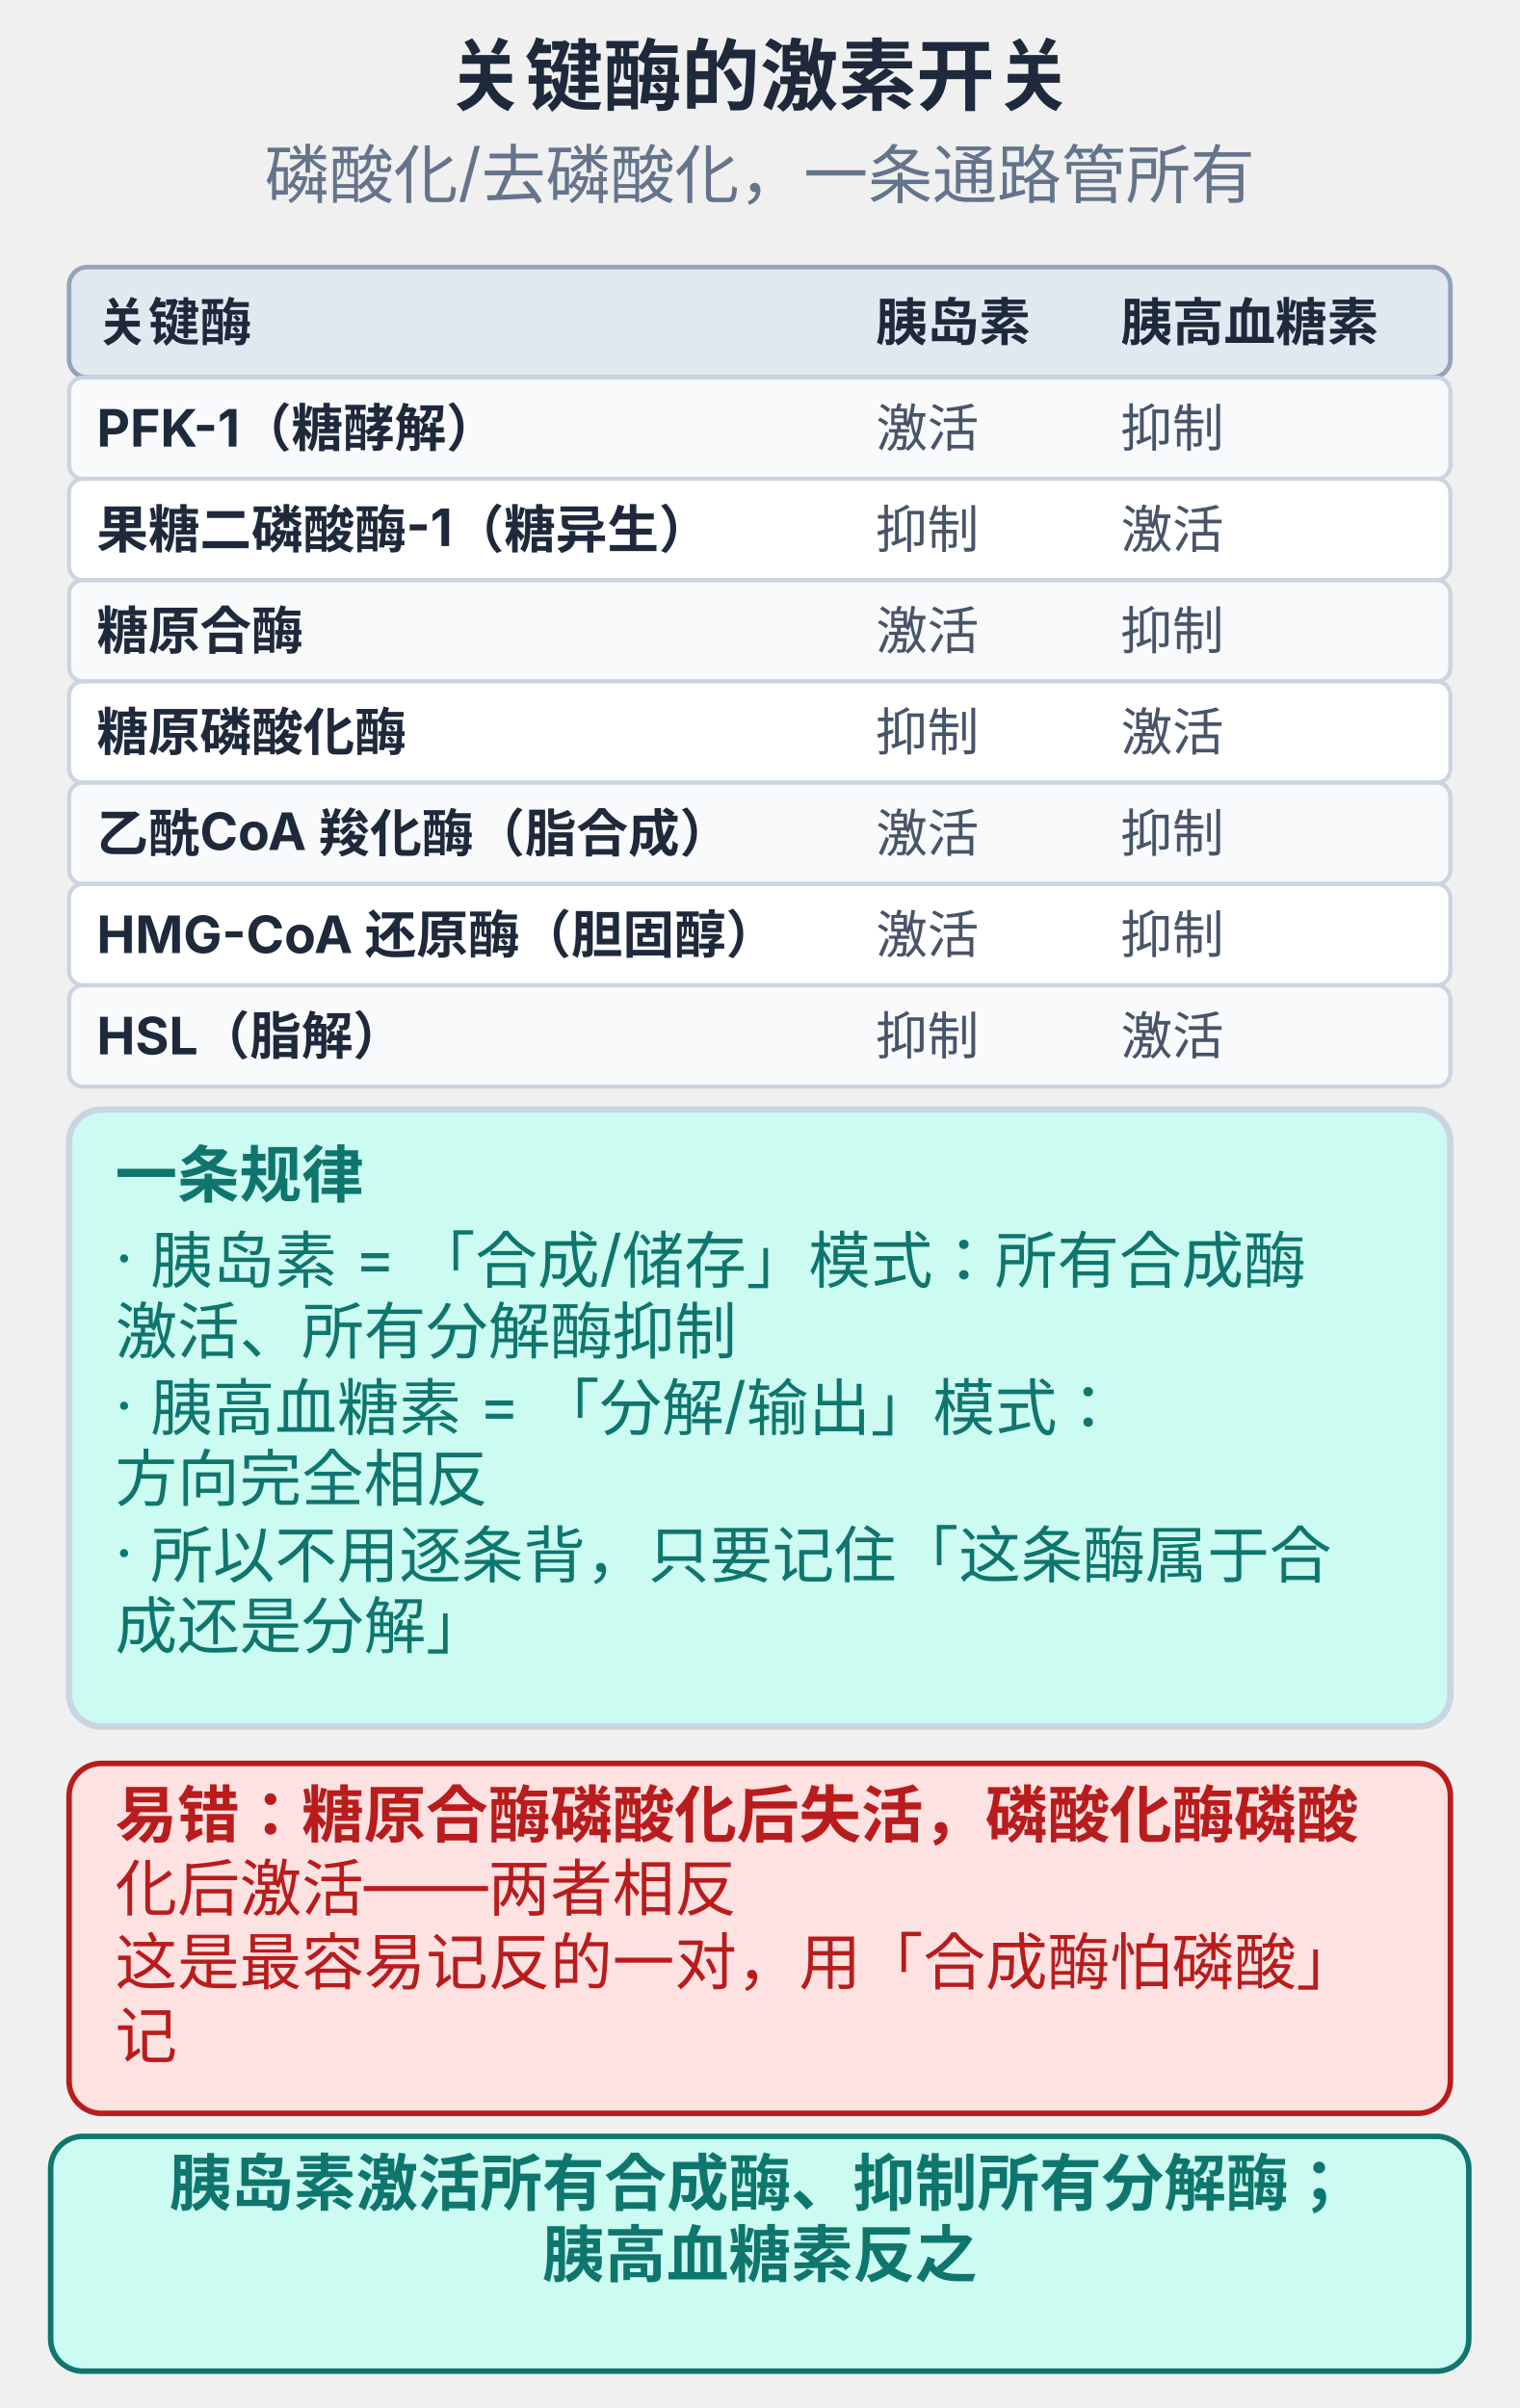
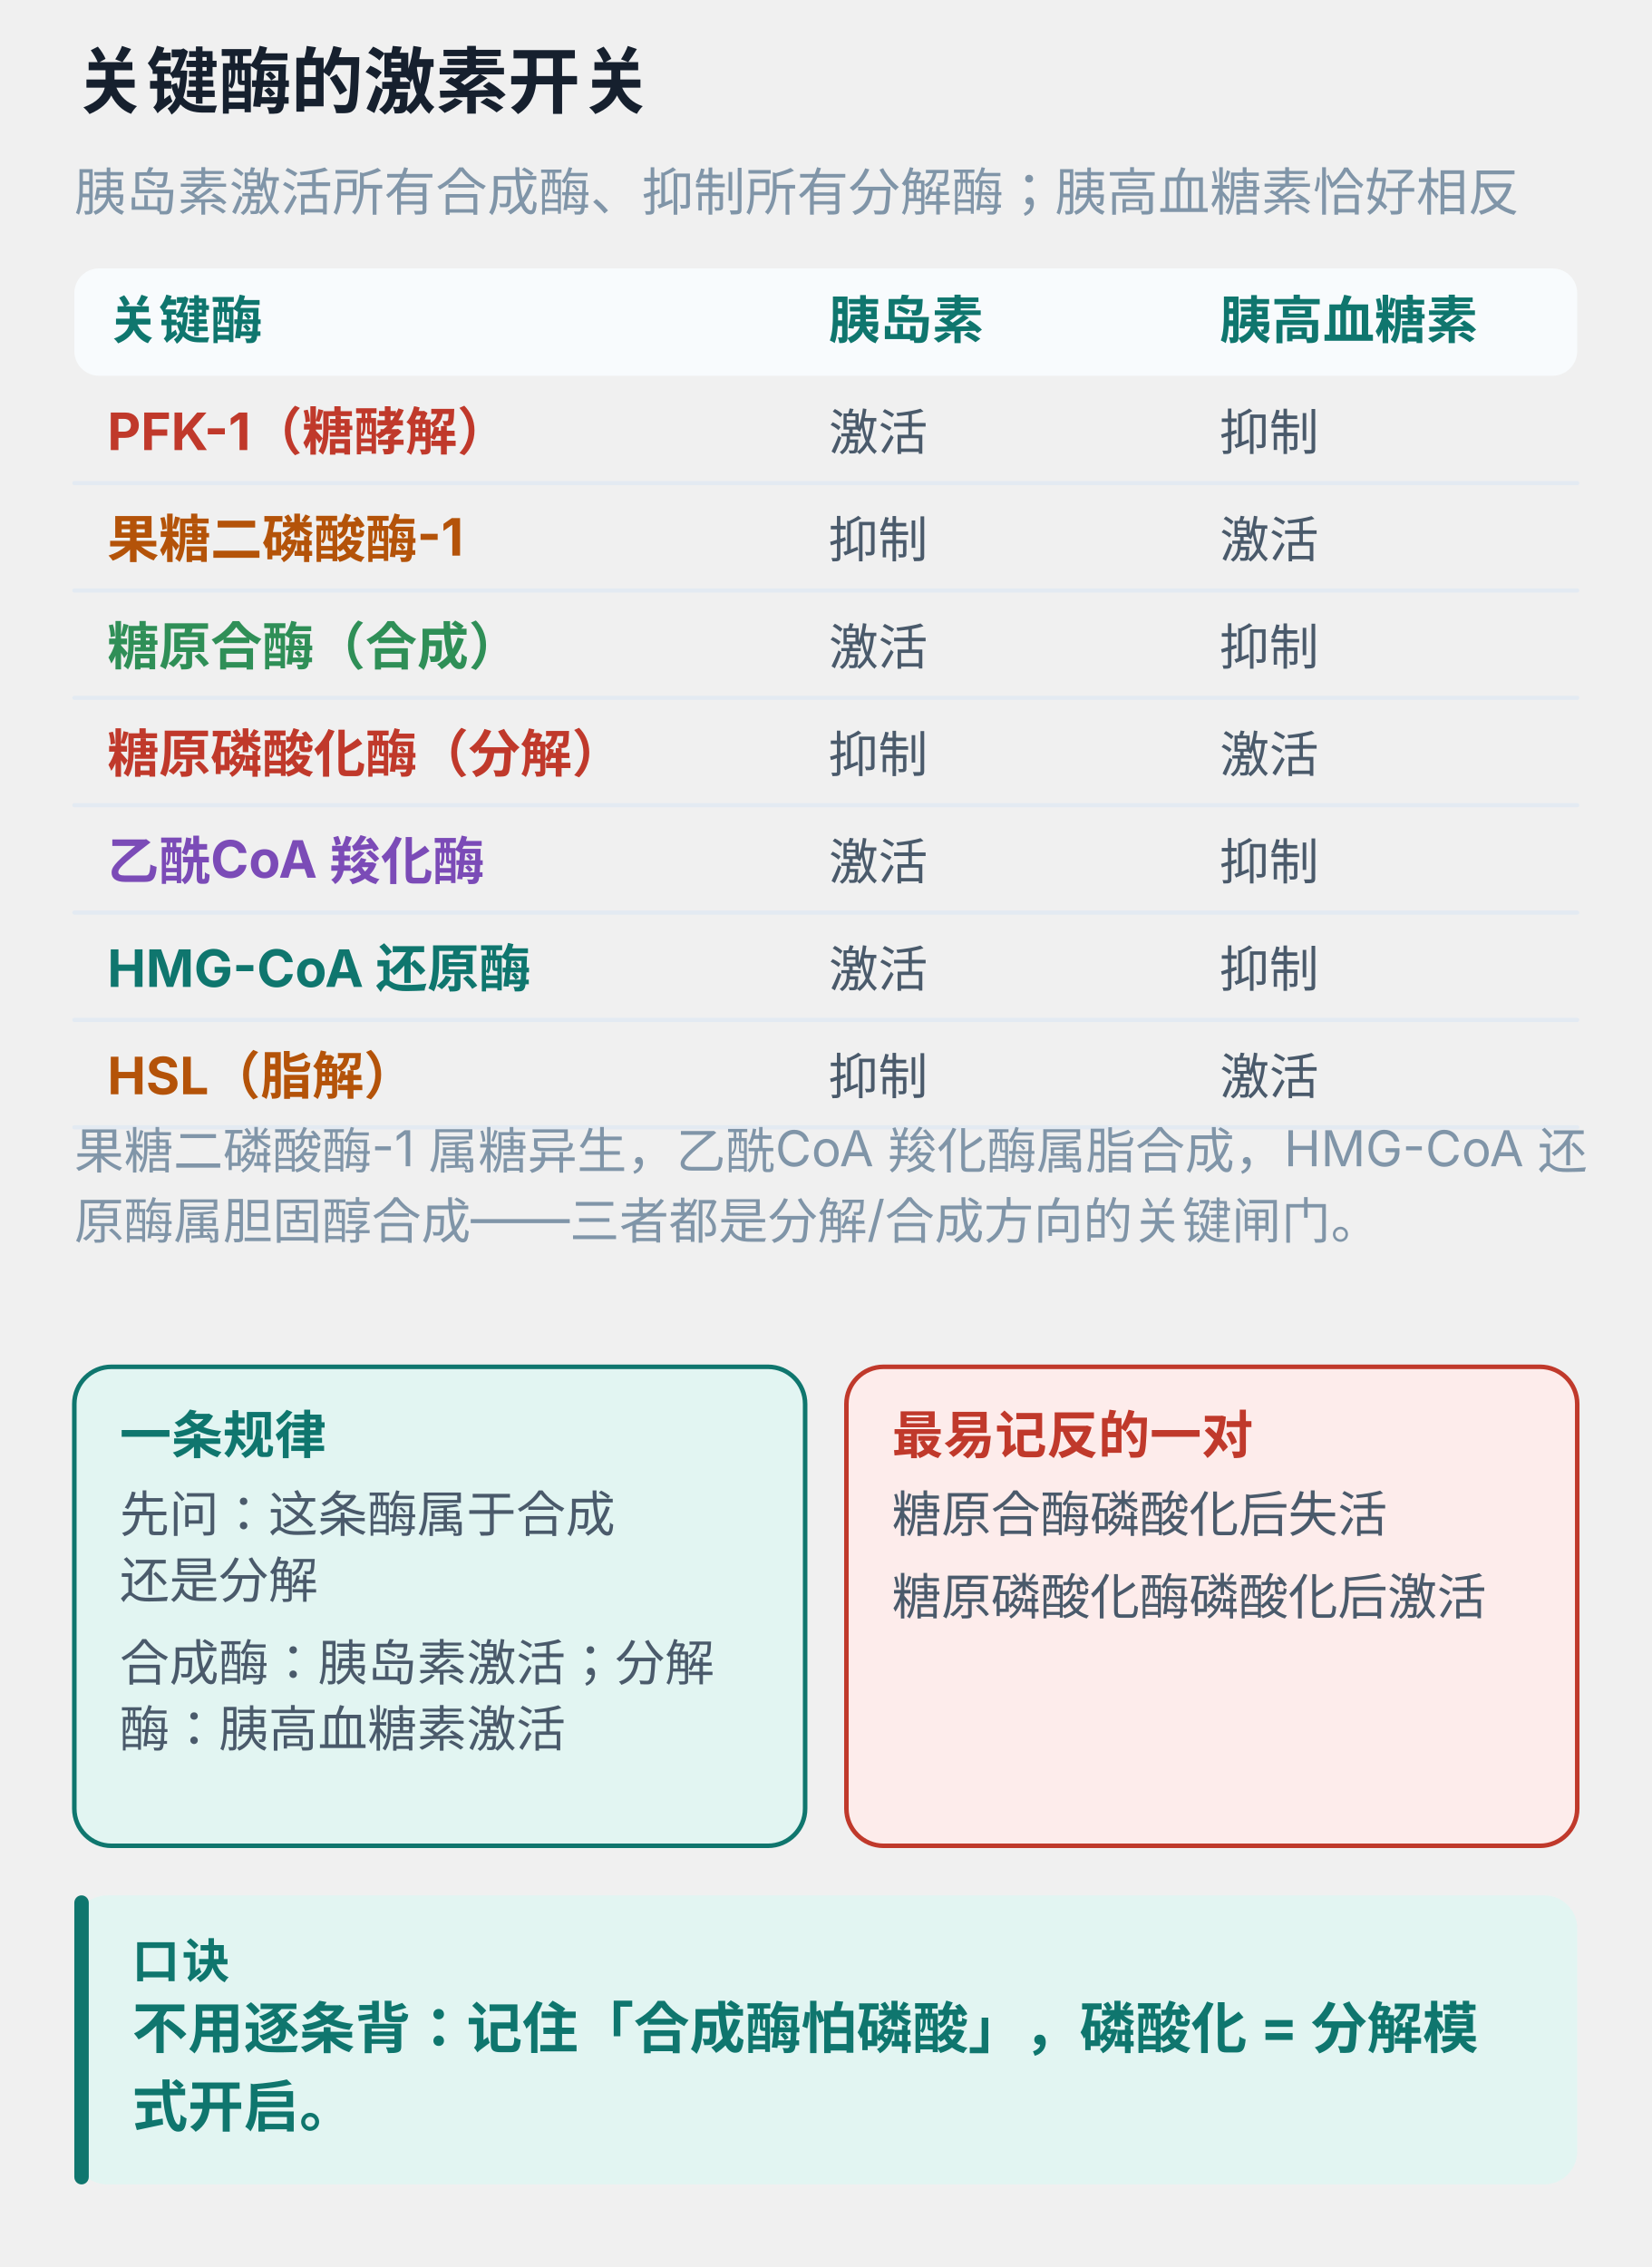
- <svg xmlns="http://www.w3.org/2000/svg" viewBox="0 0 330 523" width="100%" style="max-width:330px;display:block;margin:0 auto;background:#ffffff;border-radius:10px" role="img">
-   <text x="165.0" y="22.6" text-anchor="middle" font-size="17" font-weight="700" fill="#1e293b" font-family="-apple-system,'PingFang SC','Microsoft YaHei',sans-serif">关键酶的激素开关</text>
-   <text x="165.0" y="43.0" text-anchor="middle" font-size="14" font-weight="400" fill="#64748b" font-family="-apple-system,'PingFang SC','Microsoft YaHei',sans-serif">磷酸化/去磷酸化，一条通路管所有</text>
-   <rect x="15.0" y="58.0" width="300.0" height="24.0" rx="4" fill="#e2e8f0" stroke="#94a3b8" stroke-width="1" />
-   <text x="21.0" y="74.0" text-anchor="start" font-size="11.2" font-weight="700" fill="#1e293b" font-family="-apple-system,'PingFang SC','Microsoft YaHei',sans-serif">关键酶</text>
-   <text x="190.2" y="74.0" text-anchor="start" font-size="11.2" font-weight="700" fill="#1e293b" font-family="-apple-system,'PingFang SC','Microsoft YaHei',sans-serif">胰岛素</text>
-   <text x="243.4" y="74.0" text-anchor="start" font-size="11.2" font-weight="700" fill="#1e293b" font-family="-apple-system,'PingFang SC','Microsoft YaHei',sans-serif">胰高血糖素</text>
-   <rect x="15.0" y="82.0" width="300.0" height="22.0" rx="3" fill="#f8fafc" stroke="#cbd5e1" stroke-width="0.9" />
-   <text x="21.0" y="97.0" text-anchor="start" font-size="11.2" font-weight="700" fill="#1e293b" font-family="-apple-system,'PingFang SC','Microsoft YaHei',sans-serif">PFK-1（糖酵解）</text>
-   <text x="190.2" y="97.0" text-anchor="start" font-size="11.2" font-weight="400" fill="#475569" font-family="-apple-system,'PingFang SC','Microsoft YaHei',sans-serif">激活</text>
-   <text x="243.4" y="97.0" text-anchor="start" font-size="11.2" font-weight="400" fill="#475569" font-family="-apple-system,'PingFang SC','Microsoft YaHei',sans-serif">抑制</text>
-   <rect x="15.0" y="104.0" width="300.0" height="22.0" rx="3" fill="#ffffff" stroke="#cbd5e1" stroke-width="0.9" />
-   <text x="21.0" y="119.0" text-anchor="start" font-size="11.2" font-weight="700" fill="#1e293b" font-family="-apple-system,'PingFang SC','Microsoft YaHei',sans-serif">果糖二磷酸酶-1（糖异生）</text>
-   <text x="190.2" y="119.0" text-anchor="start" font-size="11.2" font-weight="400" fill="#475569" font-family="-apple-system,'PingFang SC','Microsoft YaHei',sans-serif">抑制</text>
-   <text x="243.4" y="119.0" text-anchor="start" font-size="11.2" font-weight="400" fill="#475569" font-family="-apple-system,'PingFang SC','Microsoft YaHei',sans-serif">激活</text>
-   <rect x="15.0" y="126.0" width="300.0" height="22.0" rx="3" fill="#f8fafc" stroke="#cbd5e1" stroke-width="0.9" />
-   <text x="21.0" y="141.0" text-anchor="start" font-size="11.2" font-weight="700" fill="#1e293b" font-family="-apple-system,'PingFang SC','Microsoft YaHei',sans-serif">糖原合酶</text>
-   <text x="190.2" y="141.0" text-anchor="start" font-size="11.2" font-weight="400" fill="#475569" font-family="-apple-system,'PingFang SC','Microsoft YaHei',sans-serif">激活</text>
-   <text x="243.4" y="141.0" text-anchor="start" font-size="11.2" font-weight="400" fill="#475569" font-family="-apple-system,'PingFang SC','Microsoft YaHei',sans-serif">抑制</text>
-   <rect x="15.0" y="148.0" width="300.0" height="22.0" rx="3" fill="#ffffff" stroke="#cbd5e1" stroke-width="0.9" />
-   <text x="21.0" y="163.0" text-anchor="start" font-size="11.2" font-weight="700" fill="#1e293b" font-family="-apple-system,'PingFang SC','Microsoft YaHei',sans-serif">糖原磷酸化酶</text>
-   <text x="190.2" y="163.0" text-anchor="start" font-size="11.2" font-weight="400" fill="#475569" font-family="-apple-system,'PingFang SC','Microsoft YaHei',sans-serif">抑制</text>
-   <text x="243.4" y="163.0" text-anchor="start" font-size="11.2" font-weight="400" fill="#475569" font-family="-apple-system,'PingFang SC','Microsoft YaHei',sans-serif">激活</text>
-   <rect x="15.0" y="170.0" width="300.0" height="22.0" rx="3" fill="#f8fafc" stroke="#cbd5e1" stroke-width="0.9" />
-   <text x="21.0" y="185.0" text-anchor="start" font-size="11.2" font-weight="700" fill="#1e293b" font-family="-apple-system,'PingFang SC','Microsoft YaHei',sans-serif">乙酰CoA 羧化酶（脂合成）</text>
-   <text x="190.2" y="185.0" text-anchor="start" font-size="11.2" font-weight="400" fill="#475569" font-family="-apple-system,'PingFang SC','Microsoft YaHei',sans-serif">激活</text>
-   <text x="243.4" y="185.0" text-anchor="start" font-size="11.2" font-weight="400" fill="#475569" font-family="-apple-system,'PingFang SC','Microsoft YaHei',sans-serif">抑制</text>
-   <rect x="15.0" y="192.0" width="300.0" height="22.0" rx="3" fill="#ffffff" stroke="#cbd5e1" stroke-width="0.9" />
-   <text x="21.0" y="207.0" text-anchor="start" font-size="11.2" font-weight="700" fill="#1e293b" font-family="-apple-system,'PingFang SC','Microsoft YaHei',sans-serif">HMG-CoA 还原酶（胆固醇）</text>
-   <text x="190.2" y="207.0" text-anchor="start" font-size="11.2" font-weight="400" fill="#475569" font-family="-apple-system,'PingFang SC','Microsoft YaHei',sans-serif">激活</text>
-   <text x="243.4" y="207.0" text-anchor="start" font-size="11.2" font-weight="400" fill="#475569" font-family="-apple-system,'PingFang SC','Microsoft YaHei',sans-serif">抑制</text>
-   <rect x="15.0" y="214.0" width="300.0" height="22.0" rx="3" fill="#f8fafc" stroke="#cbd5e1" stroke-width="0.9" />
-   <text x="21.0" y="229.0" text-anchor="start" font-size="11.2" font-weight="700" fill="#1e293b" font-family="-apple-system,'PingFang SC','Microsoft YaHei',sans-serif">HSL（脂解）</text>
-   <text x="190.2" y="229.0" text-anchor="start" font-size="11.2" font-weight="400" fill="#475569" font-family="-apple-system,'PingFang SC','Microsoft YaHei',sans-serif">抑制</text>
-   <text x="243.4" y="229.0" text-anchor="start" font-size="11.2" font-weight="400" fill="#475569" font-family="-apple-system,'PingFang SC','Microsoft YaHei',sans-serif">激活</text>
-   <rect x="15.0" y="241.0" width="300.0" height="134.0" rx="7" fill="#ccfbf1" stroke="#cbd5e1" stroke-width="1.4" />
-   <text x="25.0" y="260.0" text-anchor="start" font-size="13.5" font-weight="700" fill="#0f766e" font-family="-apple-system,'PingFang SC','Microsoft YaHei',sans-serif">一条规律</text>
-   <text x="25.0" y="278.0" text-anchor="start" font-size="13.5" font-weight="400" fill="#0f766e" font-family="-apple-system,'PingFang SC','Microsoft YaHei',sans-serif">· 胰岛素 = 「合成/储存」模式：所有合成酶</text>
-   <text x="25.0" y="294.0" text-anchor="start" font-size="13.5" font-weight="400" fill="#0f766e" font-family="-apple-system,'PingFang SC','Microsoft YaHei',sans-serif">激活、所有分解酶抑制</text>
-   <text x="25.0" y="310.0" text-anchor="start" font-size="13.5" font-weight="400" fill="#0f766e" font-family="-apple-system,'PingFang SC','Microsoft YaHei',sans-serif">· 胰高血糖素 = 「分解/输出」模式：</text>
-   <text x="25.0" y="326.0" text-anchor="start" font-size="13.5" font-weight="400" fill="#0f766e" font-family="-apple-system,'PingFang SC','Microsoft YaHei',sans-serif">方向完全相反</text>
-   <text x="25.0" y="342.0" text-anchor="start" font-size="13.5" font-weight="400" fill="#0f766e" font-family="-apple-system,'PingFang SC','Microsoft YaHei',sans-serif">· 所以不用逐条背，只要记住「这条酶属于合</text>
-   <text x="25.0" y="358.0" text-anchor="start" font-size="13.5" font-weight="400" fill="#0f766e" font-family="-apple-system,'PingFang SC','Microsoft YaHei',sans-serif">成还是分解」</text>
-   <rect x="15.0" y="383.0" width="300.0" height="76.0" rx="7" fill="#fee2e2" stroke="#b91c1c" stroke-width="1.2" />
-   <text x="25.0" y="399.0" text-anchor="start" font-size="13.5" font-weight="700" fill="#b91c1c" font-family="-apple-system,'PingFang SC','Microsoft YaHei',sans-serif">易错：糖原合酶磷酸化后失活，磷酸化酶磷酸</text>
-   <text x="25.0" y="415.0" text-anchor="start" font-size="13.5" font-weight="400" fill="#b91c1c" font-family="-apple-system,'PingFang SC','Microsoft YaHei',sans-serif">化后激活——两者相反</text>
-   <text x="25.0" y="431.0" text-anchor="start" font-size="13.5" font-weight="400" fill="#b91c1c" font-family="-apple-system,'PingFang SC','Microsoft YaHei',sans-serif">这是最容易记反的一对，用「合成酶怕磷酸」</text>
-   <text x="25.0" y="447.0" text-anchor="start" font-size="13.5" font-weight="400" fill="#b91c1c" font-family="-apple-system,'PingFang SC','Microsoft YaHei',sans-serif">记</text>
-   <rect x="11.0" y="464.0" width="308.0" height="51.0" rx="7" fill="#ccfbf1" stroke="#0f766e" stroke-width="1.2" />
-   <text x="165.0" y="479.0" text-anchor="middle" font-size="13.5" font-weight="700" fill="#0f766e" font-family="-apple-system,'PingFang SC','Microsoft YaHei',sans-serif">胰岛素激活所有合成酶、抑制所有分解酶；</text>
-   <text x="165.0" y="494.5" text-anchor="middle" font-size="13.5" font-weight="700" fill="#0f766e" font-family="-apple-system,'PingFang SC','Microsoft YaHei',sans-serif">胰高血糖素反之</text>
+ <svg xmlns="http://www.w3.org/2000/svg" viewBox="0 0 400 549" width="100%" style="max-width:400px;display:block;margin:0 auto;background:#ffffff;border-radius:12px" role="img" aria-label="关键酶的激素开关">
+   <text x="18.0" y="26.0" font-size="17.5" font-weight="700" fill="#16202e" font-family="-apple-system,BlinkMacSystemFont,'PingFang SC','Microsoft YaHei',sans-serif">关键酶的激素开关</text>
+   <text x="18.0" y="51.0" font-size="12.5" font-weight="400" fill="#8095a8" font-family="-apple-system,BlinkMacSystemFont,'PingFang SC','Microsoft YaHei',sans-serif">胰岛素激活所有合成酶、抑制所有分解酶；胰高血糖素恰好相反</text>
+   <rect x="18.0" y="65.0" width="364.0" height="26.0" rx="6" fill="#f8fbfd" />
+   <text x="26.0" y="82.0" font-size="12.5" font-weight="700" fill="#0f766e" font-family="-apple-system,BlinkMacSystemFont,'PingFang SC','Microsoft YaHei',sans-serif">关键酶</text>
+   <text x="200.7" y="82.0" font-size="12.5" font-weight="700" fill="#0f766e" font-family="-apple-system,BlinkMacSystemFont,'PingFang SC','Microsoft YaHei',sans-serif">胰岛素</text>
+   <text x="295.4" y="82.0" font-size="12.5" font-weight="700" fill="#0f766e" font-family="-apple-system,BlinkMacSystemFont,'PingFang SC','Microsoft YaHei',sans-serif">胰高血糖素</text>
+   <line x1="18.0" y1="117.0" x2="382.0" y2="117.0" stroke="#e3eaf2" stroke-width="1" stroke-linecap="round" />
+   <text x="26.0" y="109.0" font-size="12.5" font-weight="700" fill="#c0392b" font-family="-apple-system,BlinkMacSystemFont,'PingFang SC','Microsoft YaHei',sans-serif">PFK-1（糖酵解）</text>
+   <text x="200.7" y="109.0" font-size="12" font-weight="400" fill="#4a5a6b" font-family="-apple-system,BlinkMacSystemFont,'PingFang SC','Microsoft YaHei',sans-serif">激活</text>
+   <text x="295.4" y="109.0" font-size="12" font-weight="400" fill="#4a5a6b" font-family="-apple-system,BlinkMacSystemFont,'PingFang SC','Microsoft YaHei',sans-serif">抑制</text>
+   <line x1="18.0" y1="143.0" x2="382.0" y2="143.0" stroke="#e3eaf2" stroke-width="1" stroke-linecap="round" />
+   <text x="26.0" y="135.0" font-size="12.5" font-weight="700" fill="#b45309" font-family="-apple-system,BlinkMacSystemFont,'PingFang SC','Microsoft YaHei',sans-serif">果糖二磷酸酶-1</text>
+   <text x="200.7" y="135.0" font-size="12" font-weight="400" fill="#4a5a6b" font-family="-apple-system,BlinkMacSystemFont,'PingFang SC','Microsoft YaHei',sans-serif">抑制</text>
+   <text x="295.4" y="135.0" font-size="12" font-weight="400" fill="#4a5a6b" font-family="-apple-system,BlinkMacSystemFont,'PingFang SC','Microsoft YaHei',sans-serif">激活</text>
+   <line x1="18.0" y1="169.0" x2="382.0" y2="169.0" stroke="#e3eaf2" stroke-width="1" stroke-linecap="round" />
+   <text x="26.0" y="161.0" font-size="12.5" font-weight="700" fill="#2f8f57" font-family="-apple-system,BlinkMacSystemFont,'PingFang SC','Microsoft YaHei',sans-serif">糖原合酶（合成）</text>
+   <text x="200.7" y="161.0" font-size="12" font-weight="400" fill="#4a5a6b" font-family="-apple-system,BlinkMacSystemFont,'PingFang SC','Microsoft YaHei',sans-serif">激活</text>
+   <text x="295.4" y="161.0" font-size="12" font-weight="400" fill="#4a5a6b" font-family="-apple-system,BlinkMacSystemFont,'PingFang SC','Microsoft YaHei',sans-serif">抑制</text>
+   <line x1="18.0" y1="195.0" x2="382.0" y2="195.0" stroke="#e3eaf2" stroke-width="1" stroke-linecap="round" />
+   <text x="26.0" y="187.0" font-size="12.5" font-weight="700" fill="#c0392b" font-family="-apple-system,BlinkMacSystemFont,'PingFang SC','Microsoft YaHei',sans-serif">糖原磷酸化酶（分解）</text>
+   <text x="200.7" y="187.0" font-size="12" font-weight="400" fill="#4a5a6b" font-family="-apple-system,BlinkMacSystemFont,'PingFang SC','Microsoft YaHei',sans-serif">抑制</text>
+   <text x="295.4" y="187.0" font-size="12" font-weight="400" fill="#4a5a6b" font-family="-apple-system,BlinkMacSystemFont,'PingFang SC','Microsoft YaHei',sans-serif">激活</text>
+   <line x1="18.0" y1="221.0" x2="382.0" y2="221.0" stroke="#e3eaf2" stroke-width="1" stroke-linecap="round" />
+   <text x="26.0" y="213.0" font-size="12.5" font-weight="700" fill="#7b4bb7" font-family="-apple-system,BlinkMacSystemFont,'PingFang SC','Microsoft YaHei',sans-serif">乙酰CoA 羧化酶</text>
+   <text x="200.7" y="213.0" font-size="12" font-weight="400" fill="#4a5a6b" font-family="-apple-system,BlinkMacSystemFont,'PingFang SC','Microsoft YaHei',sans-serif">激活</text>
+   <text x="295.4" y="213.0" font-size="12" font-weight="400" fill="#4a5a6b" font-family="-apple-system,BlinkMacSystemFont,'PingFang SC','Microsoft YaHei',sans-serif">抑制</text>
+   <line x1="18.0" y1="247.0" x2="382.0" y2="247.0" stroke="#e3eaf2" stroke-width="1" stroke-linecap="round" />
+   <text x="26.0" y="239.0" font-size="12.5" font-weight="700" fill="#0f766e" font-family="-apple-system,BlinkMacSystemFont,'PingFang SC','Microsoft YaHei',sans-serif">HMG-CoA 还原酶</text>
+   <text x="200.7" y="239.0" font-size="12" font-weight="400" fill="#4a5a6b" font-family="-apple-system,BlinkMacSystemFont,'PingFang SC','Microsoft YaHei',sans-serif">激活</text>
+   <text x="295.4" y="239.0" font-size="12" font-weight="400" fill="#4a5a6b" font-family="-apple-system,BlinkMacSystemFont,'PingFang SC','Microsoft YaHei',sans-serif">抑制</text>
+   <line x1="18.0" y1="273.0" x2="382.0" y2="273.0" stroke="#e3eaf2" stroke-width="1" stroke-linecap="round" />
+   <text x="26.0" y="265.0" font-size="12.5" font-weight="700" fill="#b45309" font-family="-apple-system,BlinkMacSystemFont,'PingFang SC','Microsoft YaHei',sans-serif">HSL（脂解）</text>
+   <text x="200.7" y="265.0" font-size="12" font-weight="400" fill="#4a5a6b" font-family="-apple-system,BlinkMacSystemFont,'PingFang SC','Microsoft YaHei',sans-serif">抑制</text>
+   <text x="295.4" y="265.0" font-size="12" font-weight="400" fill="#4a5a6b" font-family="-apple-system,BlinkMacSystemFont,'PingFang SC','Microsoft YaHei',sans-serif">激活</text>
+   <text x="18.0" y="283.0" font-size="12" font-weight="400" fill="#8095a8" font-family="-apple-system,BlinkMacSystemFont,'PingFang SC','Microsoft YaHei',sans-serif">果糖二磷酸酶-1 属糖异生，乙酰CoA 羧化酶属脂合成，HMG-CoA 还</text>
+   <text x="18.0" y="300.0" font-size="12" font-weight="400" fill="#8095a8" font-family="-apple-system,BlinkMacSystemFont,'PingFang SC','Microsoft YaHei',sans-serif">原酶属胆固醇合成——三者都是分解/合成方向的关键闸门。</text>
+   <rect x="18.0" y="331.0" width="177.0" height="116.0" rx="9" fill="#e2f5f2" stroke="#0f766e" stroke-width="1.1" />
+   <text x="29.0" y="352.0" font-size="12.5" font-weight="700" fill="#0f766e" font-family="-apple-system,BlinkMacSystemFont,'PingFang SC','Microsoft YaHei',sans-serif">一条规律</text>
+   <text x="29.0" y="371.0" font-size="12" font-weight="400" fill="#4a5a6b" font-family="-apple-system,BlinkMacSystemFont,'PingFang SC','Microsoft YaHei',sans-serif">先问：这条酶属于合成</text>
+   <text x="29.0" y="387.0" font-size="12" font-weight="400" fill="#4a5a6b" font-family="-apple-system,BlinkMacSystemFont,'PingFang SC','Microsoft YaHei',sans-serif">还是分解</text>
+   <text x="29.0" y="407.0" font-size="12" font-weight="400" fill="#4a5a6b" font-family="-apple-system,BlinkMacSystemFont,'PingFang SC','Microsoft YaHei',sans-serif">合成酶：胰岛素激活；分解</text>
+   <text x="29.0" y="423.0" font-size="12" font-weight="400" fill="#4a5a6b" font-family="-apple-system,BlinkMacSystemFont,'PingFang SC','Microsoft YaHei',sans-serif">酶：胰高血糖素激活</text>
+   <rect x="205.0" y="331.0" width="177.0" height="116.0" rx="9" fill="#fdeceb" stroke="#c0392b" stroke-width="1.1" />
+   <text x="216.0" y="352.0" font-size="12.5" font-weight="700" fill="#c0392b" font-family="-apple-system,BlinkMacSystemFont,'PingFang SC','Microsoft YaHei',sans-serif">最易记反的一对</text>
+   <text x="216.0" y="371.0" font-size="12" font-weight="400" fill="#4a5a6b" font-family="-apple-system,BlinkMacSystemFont,'PingFang SC','Microsoft YaHei',sans-serif">糖原合酶磷酸化后失活</text>
+   <text x="216.0" y="391.0" font-size="12" font-weight="400" fill="#4a5a6b" font-family="-apple-system,BlinkMacSystemFont,'PingFang SC','Microsoft YaHei',sans-serif">糖原磷酸化酶磷酸化后激活</text>
+   <rect x="18.0" y="459.0" width="364.0" height="70.0" rx="8" fill="#e2f5f2" />
+   <rect x="18.0" y="459.0" width="3.5" height="70.0" rx="1.8" fill="#0f766e" />
+   <text x="32.0" y="479.0" font-size="11.5" font-weight="700" fill="#0f766e" letter-spacing="0.6" font-family="-apple-system,BlinkMacSystemFont,'PingFang SC','Microsoft YaHei',sans-serif">口诀</text>
+   <text x="32.0" y="496.0" font-size="13.5" font-weight="700" fill="#0f766e" font-family="-apple-system,BlinkMacSystemFont,'PingFang SC','Microsoft YaHei',sans-serif">不用逐条背：记住「合成酶怕磷酸」，磷酸化 = 分解模</text>
+   <text x="32.0" y="515.0" font-size="13.5" font-weight="700" fill="#0f766e" font-family="-apple-system,BlinkMacSystemFont,'PingFang SC','Microsoft YaHei',sans-serif">式开启。</text>
</svg>
